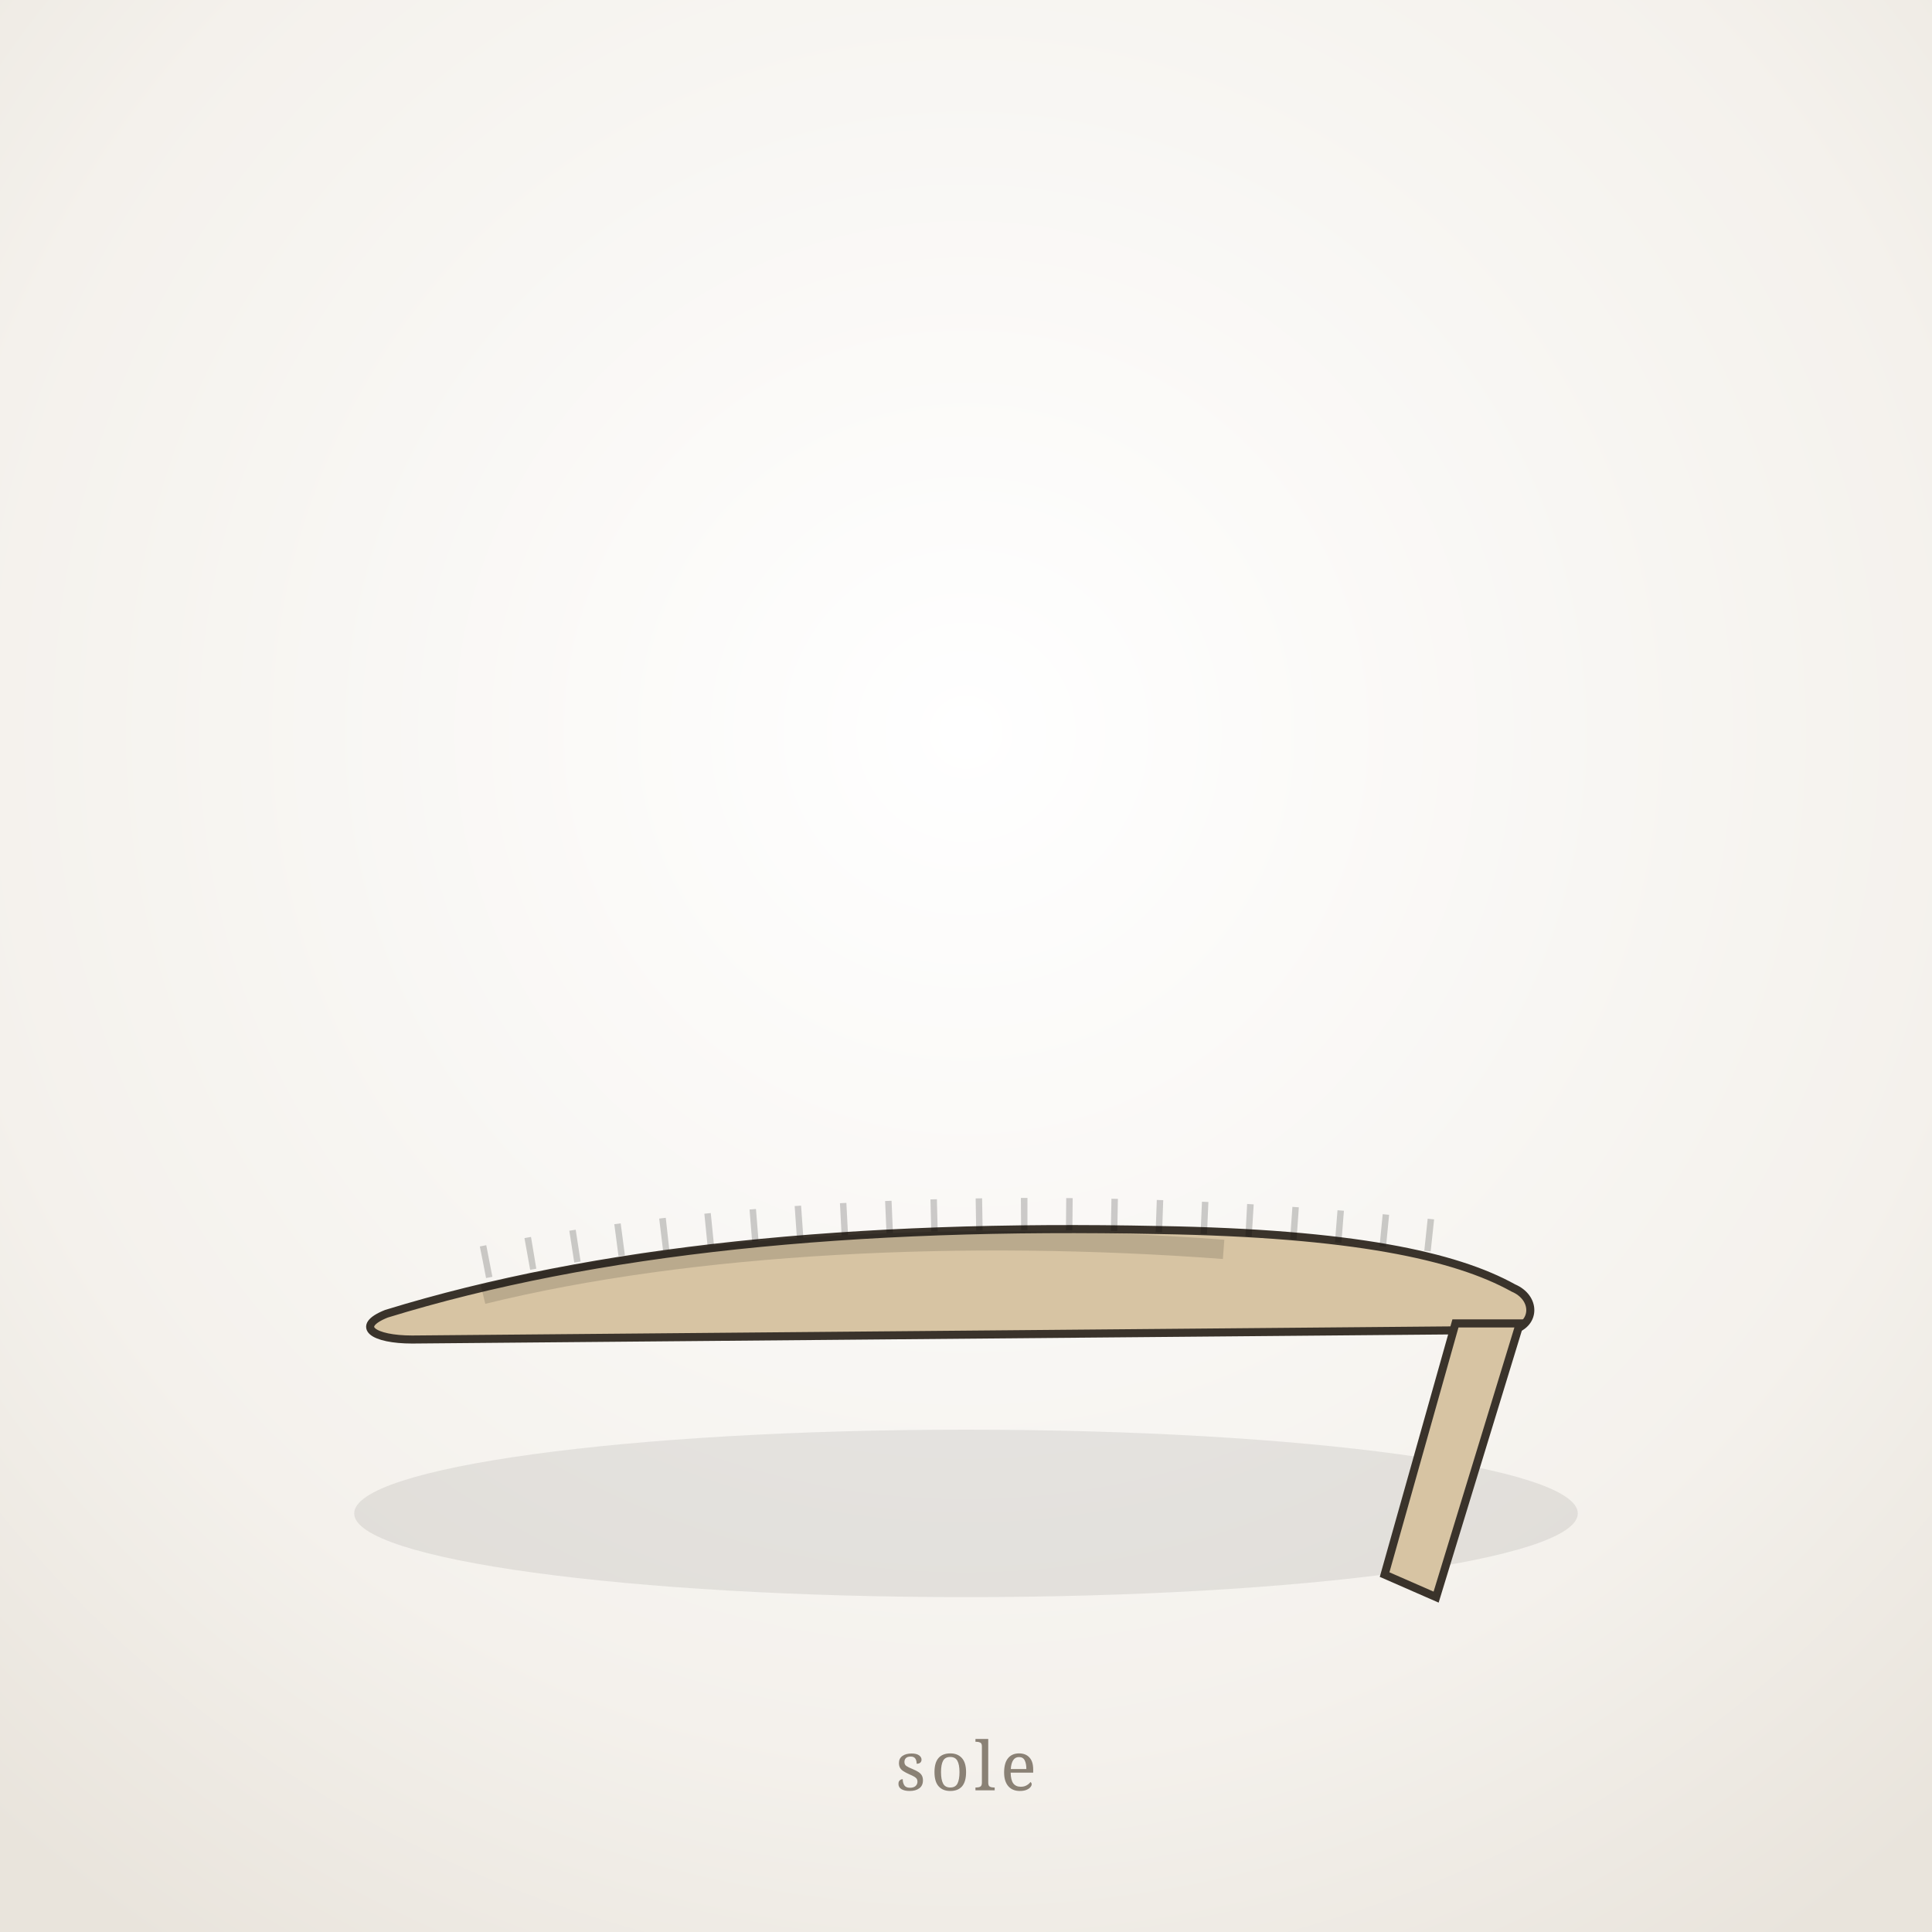
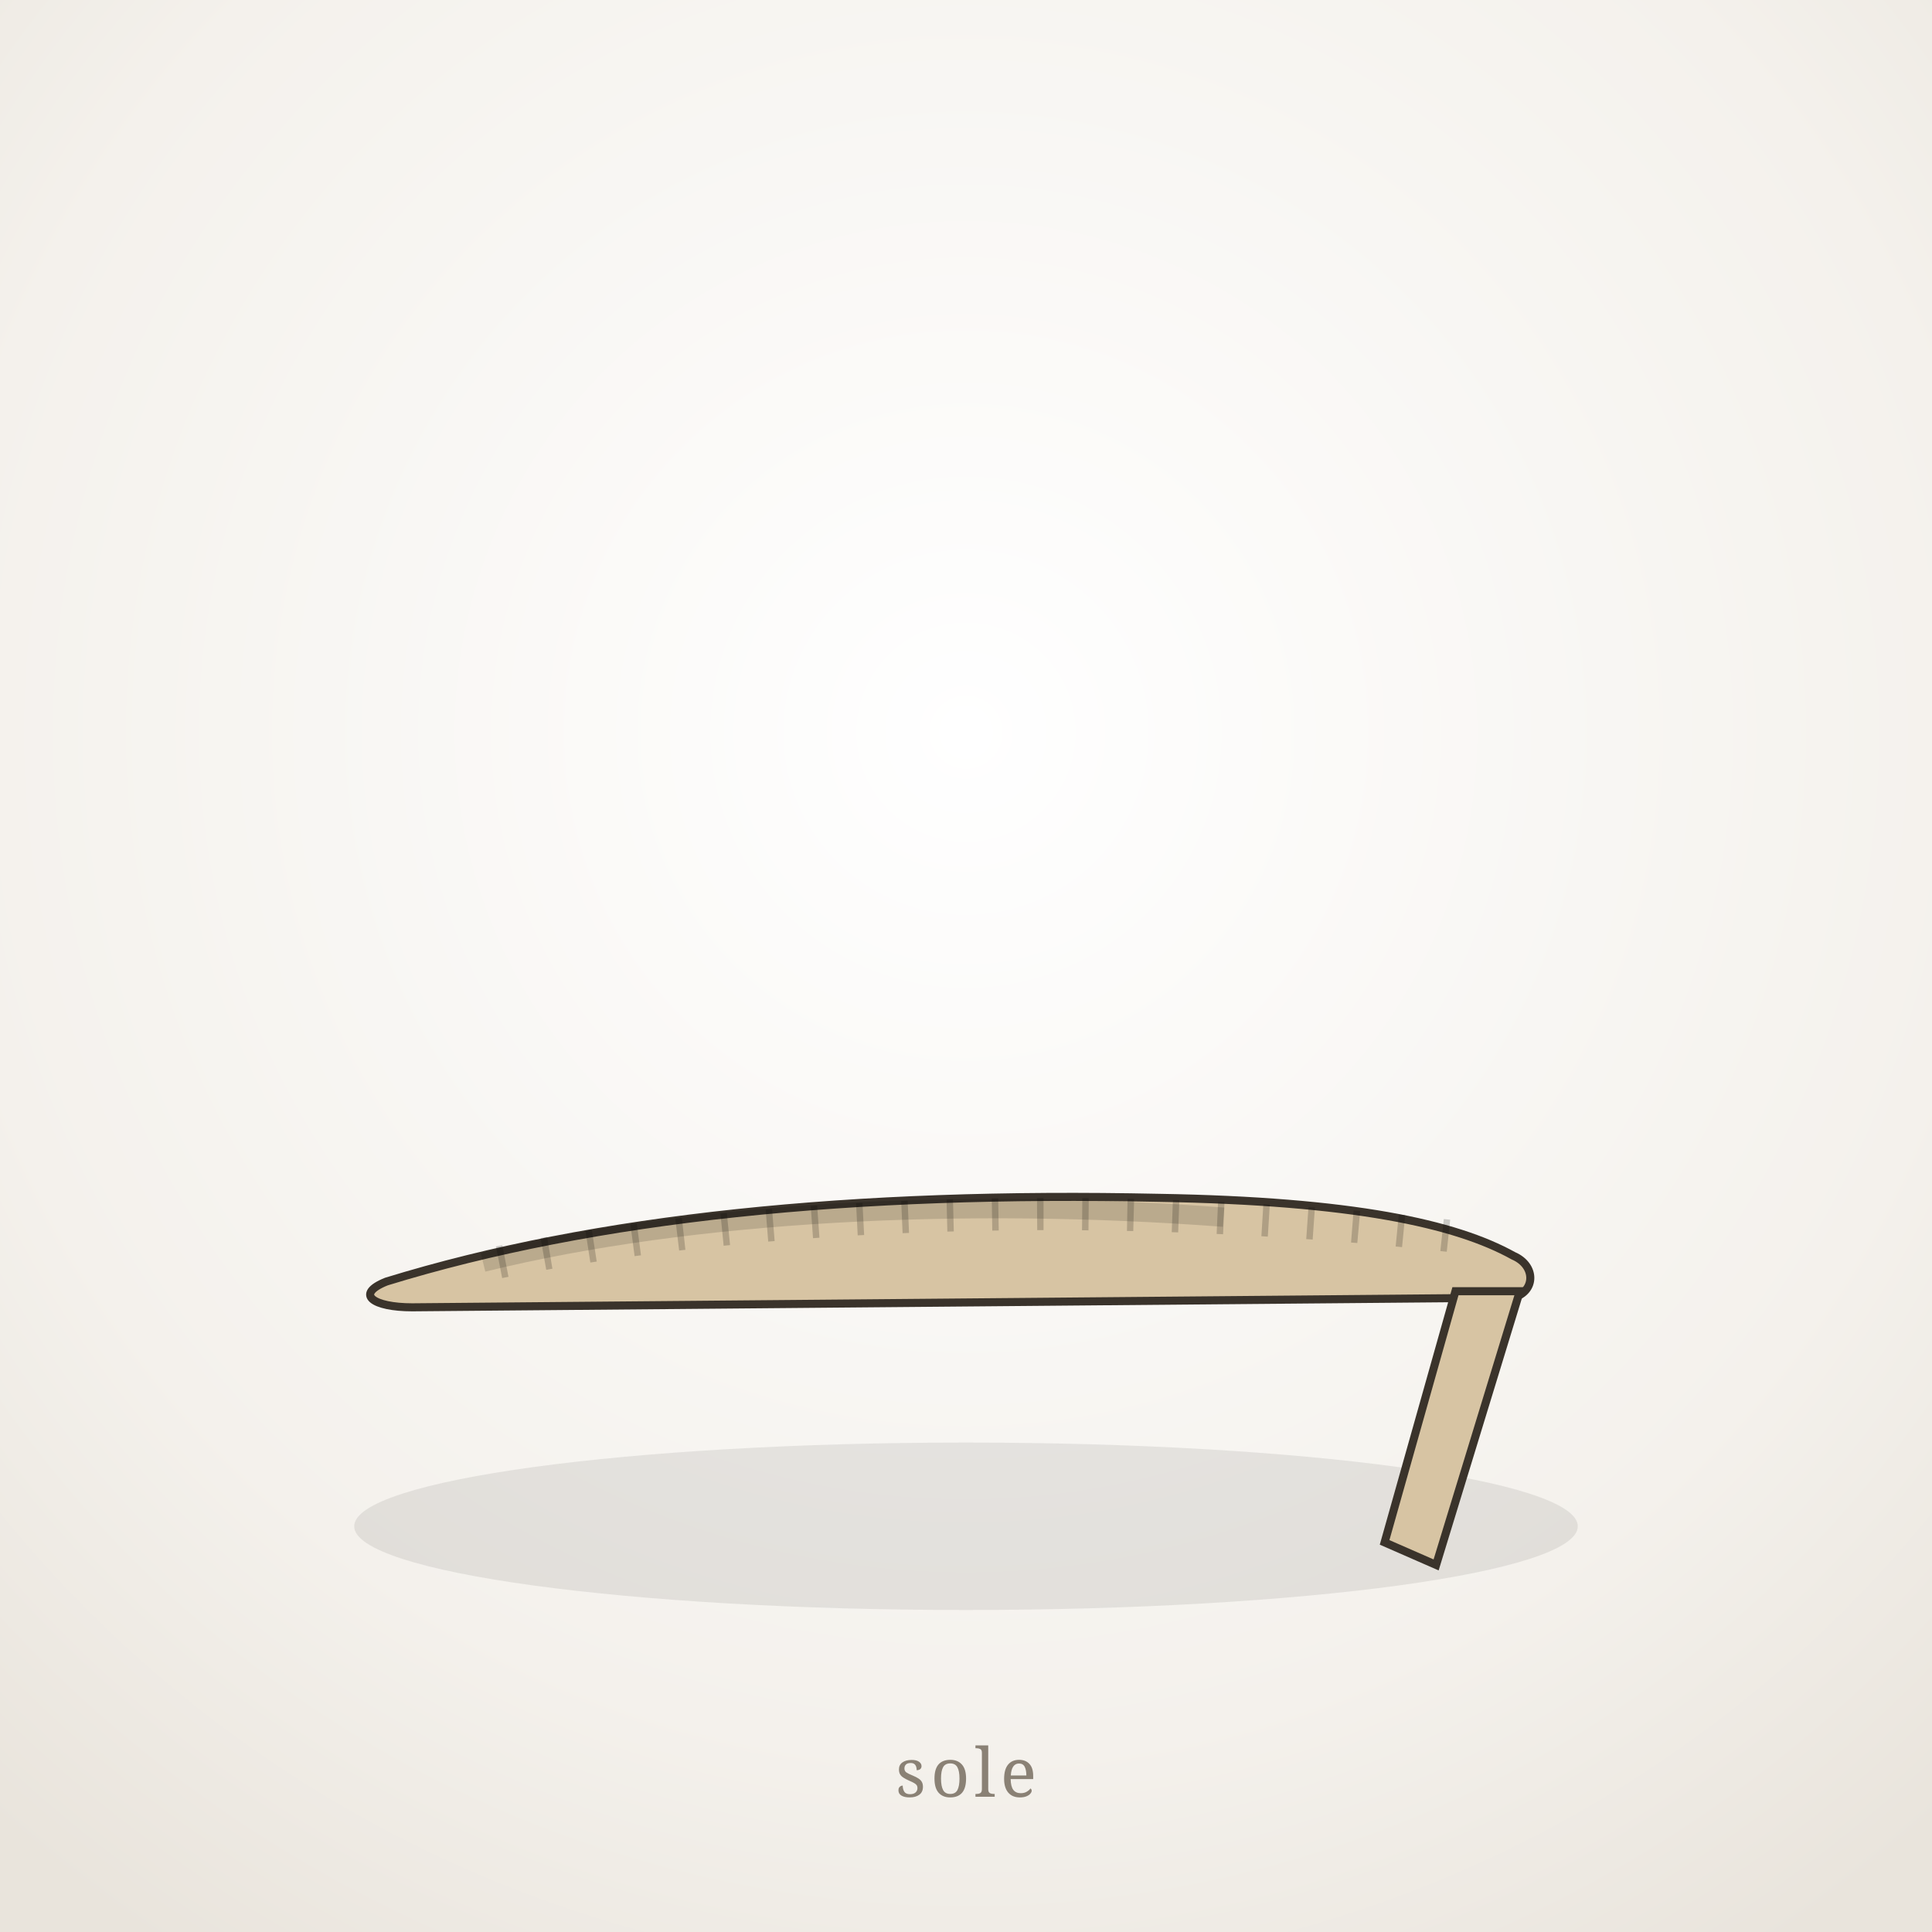
<svg xmlns="http://www.w3.org/2000/svg" viewBox="0 0 600 600" role="img" aria-label="sole">
  <defs>
-     <radialGradient id="sweep" cx="50%" cy="38%" r="75%">
+     <radialGradient id="s" cx="50%" cy="38%" r="75%">
      <stop offset="0%" stop-color="#ffffff" />
      <stop offset="70%" stop-color="#f4f1ec" />
      <stop offset="100%" stop-color="#e9e4dc" />
    </radialGradient>
  </defs>
-   <rect width="600" height="600" fill="url(#sweep)" />
-   <ellipse cx="300" cy="470" rx="190" ry="26" fill="#000000" opacity="0.08" />
-   <g transform="translate(0,10)">
-     <path d="M120,398 C185,378 265,370 360,372 C420,373 452,380 470,390 C477,393 477,401 470,403 L128,406 C116,406 110,402 120,398 Z" fill="#D7C4A3" stroke="#3a332b" stroke-width="2.5" />
-     <path d="M452,401 L472,401 L446,486 L430,479 Z" fill="#D7C4A3" stroke="#3a332b" stroke-width="2.5" />
-     <path d="M150,392 C215,376 300,372 380,378" fill="none" stroke="#00000022" stroke-width="6" />
-   </g>
-   <path d="M150,392 C230,376 340,372 448,384" fill="none" stroke="#00000030" stroke-width="10" stroke-dasharray="2 12" />
-   <text x="300" y="556" text-anchor="middle" font-family="Georgia, serif" font-size="21" fill="#8a8175" letter-spacing="1.5">sole</text>
+   <rect width="600" height="600" fill="url(#s)" />
+   <ellipse cx="300" cy="474" rx="190" ry="26" fill="#000000" opacity="0.08" />
+   <path d="M120,398 C185,378 265,370 360,372 C420,373 452,380 470,390 C477,393 477,401 470,403 L128,406 C116,406 110,402 120,398 Z" fill="#D7C4A3" stroke="#3a332b" stroke-width="2.5" />
+   <path d="M452,401 L472,401 L446,486 L430,479 Z" fill="#D7C4A3" stroke="#3a332b" stroke-width="2.5" />
+   <path d="M150,392 C215,376 300,372 380,378" fill="none" stroke="#00000022" stroke-width="6" />
+   <path d="M155,392 C235,376 345,372 452,384" fill="none" stroke="#00000030" stroke-width="10" stroke-dasharray="2 12" />
+   <text x="300" y="558" text-anchor="middle" font-family="Georgia, serif" font-size="21" fill="#8a8175" letter-spacing="1.5">sole</text>
</svg>
